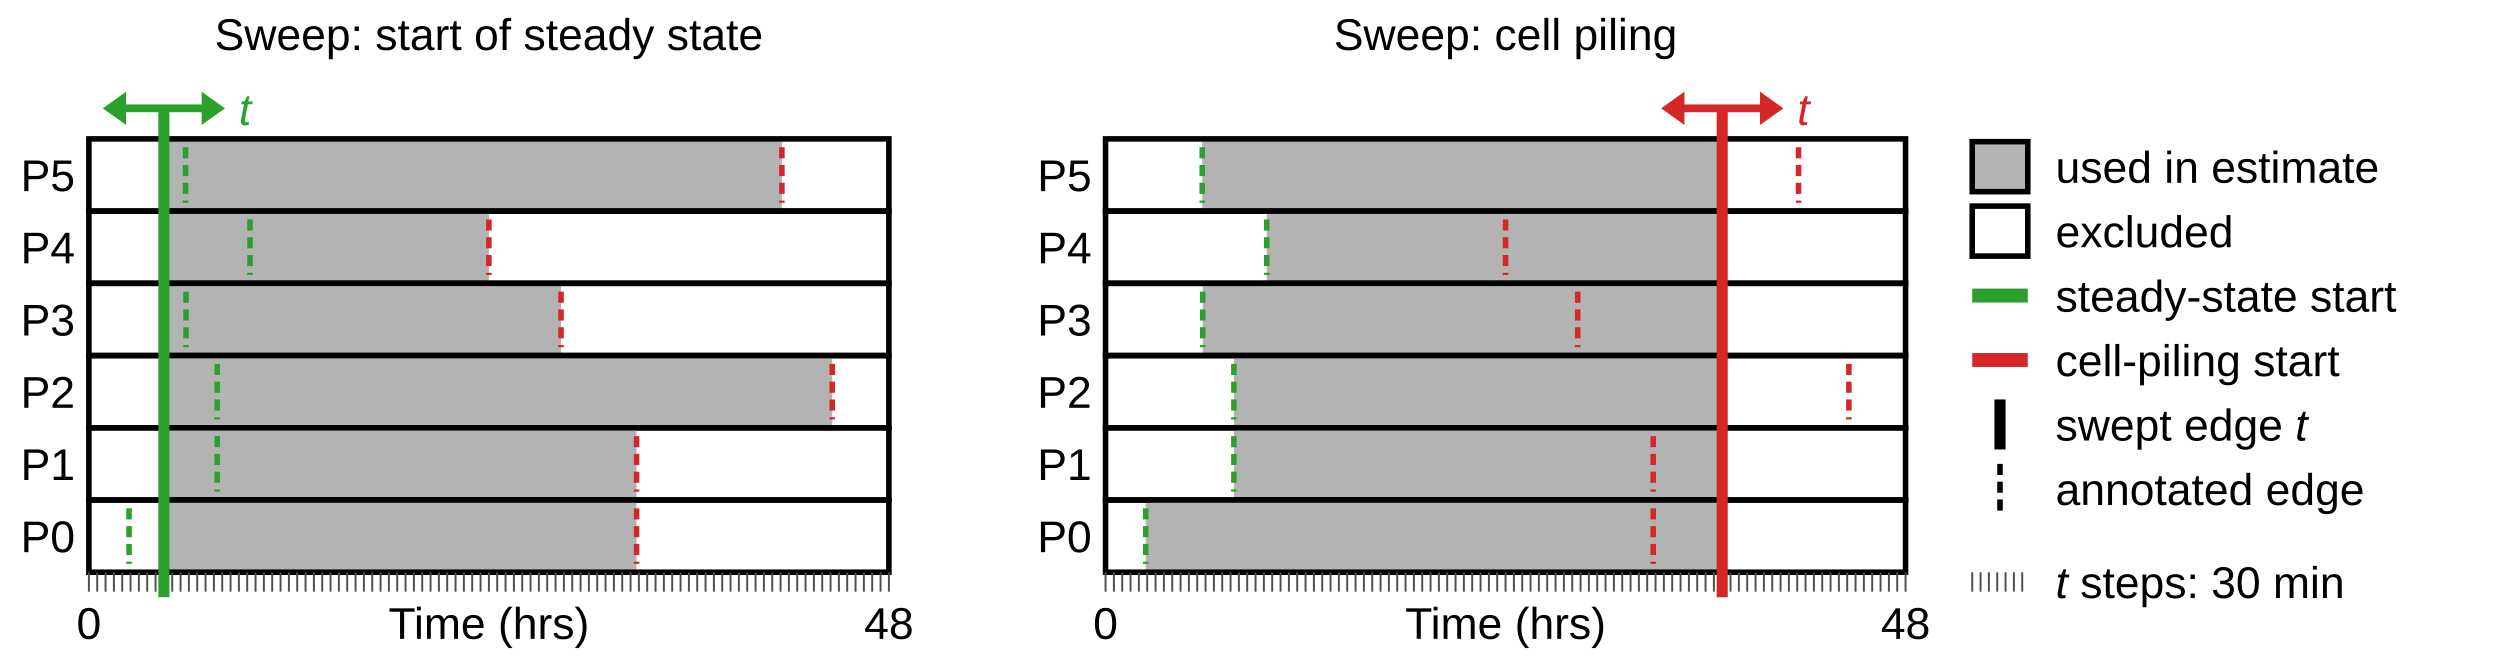
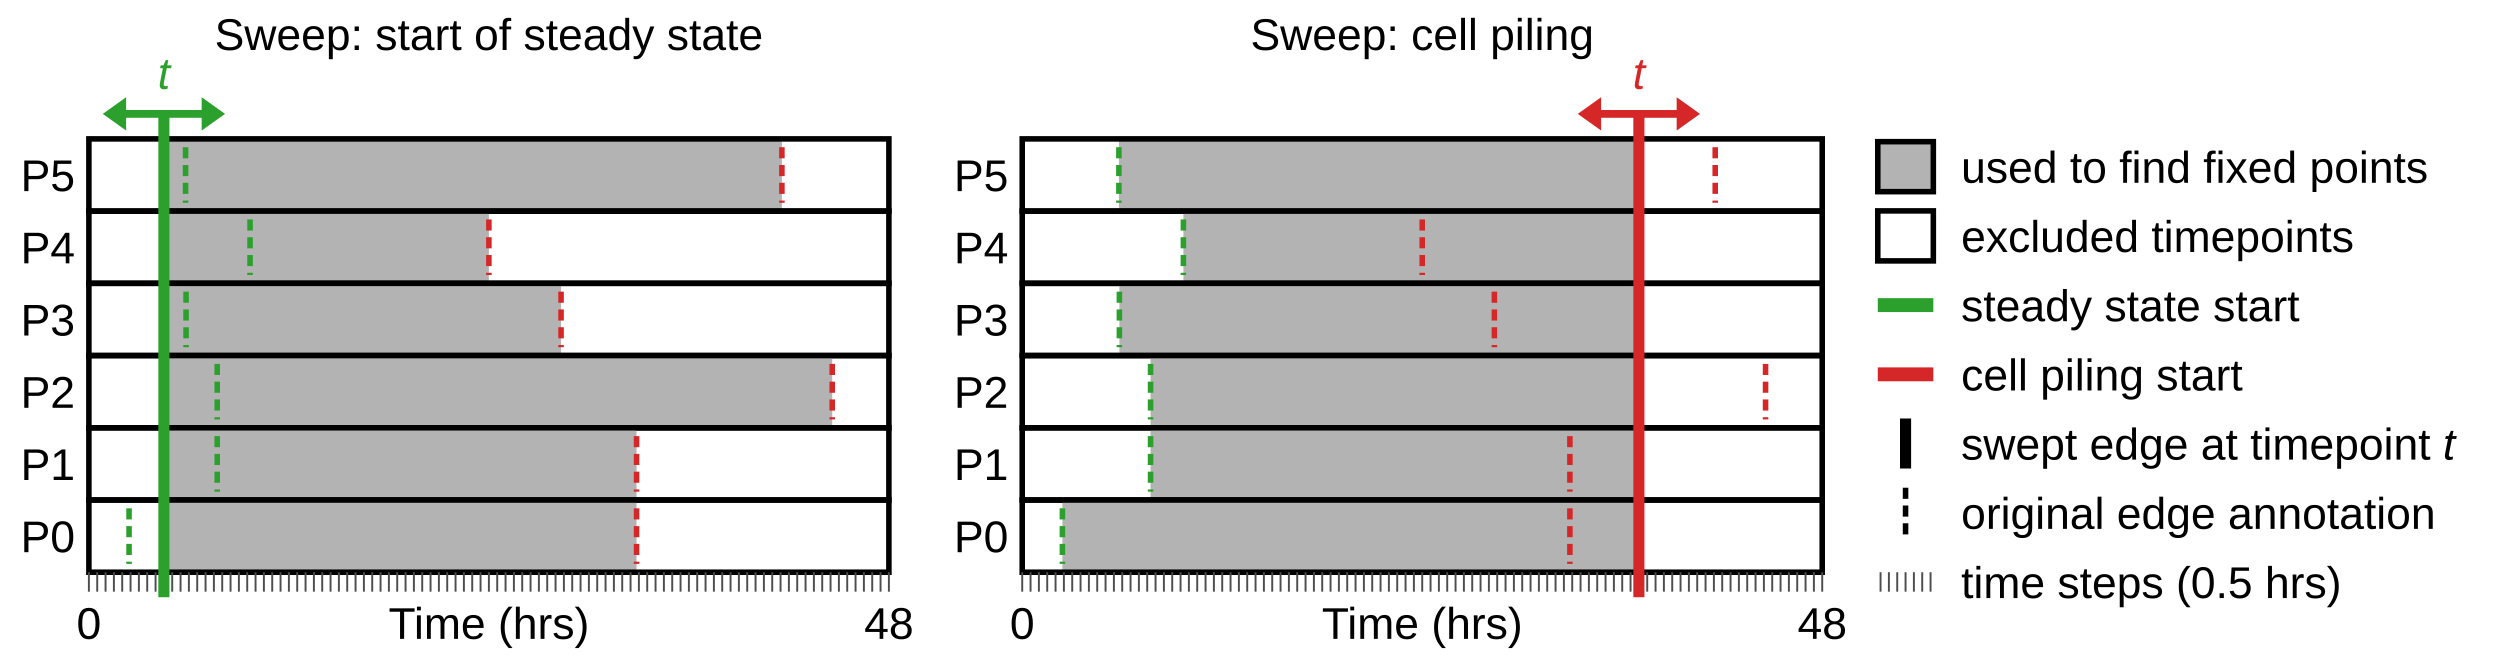
<svg xmlns="http://www.w3.org/2000/svg" version="1.1" width="450.0pt" height="118.0pt" viewBox="0 0 450.0 118.0">
  <g id="steady-state-sweep-schematic">
    <g id="panel-start">
      <text x="88.00" y="9.00" style="font-family:Arial;font-size:8px;fill:#000000;text-anchor:middle;">Sweep: start of steady state</text>
      <rect x="29.50" y="25.00" width="111.24" height="13.00" style="fill:#b3b3b3;stroke:none;stroke-width:0" />
      <line x1="33.40" y1="26.50" x2="33.40" y2="36.50" style="stroke:#2ca02c;stroke-width:1.0;stroke-dasharray:2,1.2;fill:none" />
      <line x1="140.74" y1="26.50" x2="140.74" y2="36.50" style="stroke:#d62728;stroke-width:1.0;stroke-dasharray:2,1.2;fill:none" />
      <rect x="16.00" y="25.00" width="144.00" height="13.00" style="fill:none;stroke:#000000;stroke-width:1.0" />
      <text x="13.50" y="34.40" style="font-family:Arial;font-size:8px;fill:#000000;text-anchor:end;">P5</text>
      <rect x="29.50" y="38.00" width="58.50" height="13.00" style="fill:#b3b3b3;stroke:none;stroke-width:0" />
      <line x1="45.01" y1="39.50" x2="45.01" y2="49.50" style="stroke:#2ca02c;stroke-width:1.0;stroke-dasharray:2,1.2;fill:none" />
      <line x1="88.00" y1="39.50" x2="88.00" y2="49.50" style="stroke:#d62728;stroke-width:1.0;stroke-dasharray:2,1.2;fill:none" />
      <rect x="16.00" y="38.00" width="144.00" height="13.00" style="fill:none;stroke:#000000;stroke-width:1.0" />
      <text x="13.50" y="47.40" style="font-family:Arial;font-size:8px;fill:#000000;text-anchor:end;">P4</text>
      <rect x="29.50" y="51.00" width="71.49" height="13.00" style="fill:#b3b3b3;stroke:none;stroke-width:0" />
      <line x1="33.49" y1="52.50" x2="33.49" y2="62.50" style="stroke:#2ca02c;stroke-width:1.0;stroke-dasharray:2,1.2;fill:none" />
      <line x1="100.99" y1="52.50" x2="100.99" y2="62.50" style="stroke:#d62728;stroke-width:1.0;stroke-dasharray:2,1.2;fill:none" />
      <rect x="16.00" y="51.00" width="144.00" height="13.00" style="fill:none;stroke:#000000;stroke-width:1.0" />
      <text x="13.50" y="60.40" style="font-family:Arial;font-size:8px;fill:#000000;text-anchor:end;">P3</text>
      <rect x="29.50" y="64.00" width="120.30" height="13.00" style="fill:#b3b3b3;stroke:none;stroke-width:0" />
      <line x1="39.10" y1="65.50" x2="39.10" y2="75.50" style="stroke:#2ca02c;stroke-width:1.0;stroke-dasharray:2,1.2;fill:none" />
      <line x1="149.80" y1="65.50" x2="149.80" y2="75.50" style="stroke:#d62728;stroke-width:1.0;stroke-dasharray:2,1.2;fill:none" />
      <rect x="16.00" y="64.00" width="144.00" height="13.00" style="fill:none;stroke:#000000;stroke-width:1.0" />
      <text x="13.50" y="73.40" style="font-family:Arial;font-size:8px;fill:#000000;text-anchor:end;">P2</text>
      <rect x="29.50" y="77.00" width="85.08" height="13.00" style="fill:#b3b3b3;stroke:none;stroke-width:0" />
      <line x1="39.10" y1="78.50" x2="39.10" y2="88.50" style="stroke:#2ca02c;stroke-width:1.0;stroke-dasharray:2,1.2;fill:none" />
      <line x1="114.58" y1="78.50" x2="114.58" y2="88.50" style="stroke:#d62728;stroke-width:1.0;stroke-dasharray:2,1.2;fill:none" />
      <rect x="16.00" y="77.00" width="144.00" height="13.00" style="fill:none;stroke:#000000;stroke-width:1.0" />
      <text x="13.50" y="86.40" style="font-family:Arial;font-size:8px;fill:#000000;text-anchor:end;">P1</text>
      <rect x="29.50" y="90.00" width="85.08" height="13.00" style="fill:#b3b3b3;stroke:none;stroke-width:0" />
      <line x1="23.23" y1="91.50" x2="23.23" y2="101.50" style="stroke:#2ca02c;stroke-width:1.0;stroke-dasharray:2,1.2;fill:none" />
      <line x1="114.58" y1="91.50" x2="114.58" y2="101.50" style="stroke:#d62728;stroke-width:1.0;stroke-dasharray:2,1.2;fill:none" />
      <rect x="16.00" y="90.00" width="144.00" height="13.00" style="fill:none;stroke:#000000;stroke-width:1.0" />
      <text x="13.50" y="99.40" style="font-family:Arial;font-size:8px;fill:#000000;text-anchor:end;">P0</text>
      <g id="edge-grid">
        <line x1="16.00" y1="103.00" x2="16.00" y2="106.50" style="stroke:#4d4d4d;stroke-width:0.35;fill:none" />
        <line x1="17.50" y1="103.00" x2="17.50" y2="106.50" style="stroke:#4d4d4d;stroke-width:0.35;fill:none" />
        <line x1="19.00" y1="103.00" x2="19.00" y2="106.50" style="stroke:#4d4d4d;stroke-width:0.35;fill:none" />
        <line x1="20.50" y1="103.00" x2="20.50" y2="106.50" style="stroke:#4d4d4d;stroke-width:0.35;fill:none" />
        <line x1="22.00" y1="103.00" x2="22.00" y2="106.50" style="stroke:#4d4d4d;stroke-width:0.35;fill:none" />
        <line x1="23.50" y1="103.00" x2="23.50" y2="106.50" style="stroke:#4d4d4d;stroke-width:0.35;fill:none" />
        <line x1="25.00" y1="103.00" x2="25.00" y2="106.50" style="stroke:#4d4d4d;stroke-width:0.35;fill:none" />
        <line x1="26.50" y1="103.00" x2="26.50" y2="106.50" style="stroke:#4d4d4d;stroke-width:0.35;fill:none" />
        <line x1="28.00" y1="103.00" x2="28.00" y2="106.50" style="stroke:#4d4d4d;stroke-width:0.35;fill:none" />
        <line x1="29.50" y1="103.00" x2="29.50" y2="106.50" style="stroke:#4d4d4d;stroke-width:0.35;fill:none" />
        <line x1="31.00" y1="103.00" x2="31.00" y2="106.50" style="stroke:#4d4d4d;stroke-width:0.35;fill:none" />
        <line x1="32.50" y1="103.00" x2="32.50" y2="106.50" style="stroke:#4d4d4d;stroke-width:0.35;fill:none" />
        <line x1="34.00" y1="103.00" x2="34.00" y2="106.50" style="stroke:#4d4d4d;stroke-width:0.35;fill:none" />
        <line x1="35.50" y1="103.00" x2="35.50" y2="106.50" style="stroke:#4d4d4d;stroke-width:0.35;fill:none" />
        <line x1="37.00" y1="103.00" x2="37.00" y2="106.50" style="stroke:#4d4d4d;stroke-width:0.35;fill:none" />
        <line x1="38.50" y1="103.00" x2="38.50" y2="106.50" style="stroke:#4d4d4d;stroke-width:0.35;fill:none" />
        <line x1="40.00" y1="103.00" x2="40.00" y2="106.50" style="stroke:#4d4d4d;stroke-width:0.35;fill:none" />
        <line x1="41.50" y1="103.00" x2="41.50" y2="106.50" style="stroke:#4d4d4d;stroke-width:0.35;fill:none" />
        <line x1="43.00" y1="103.00" x2="43.00" y2="106.50" style="stroke:#4d4d4d;stroke-width:0.35;fill:none" />
        <line x1="44.50" y1="103.00" x2="44.50" y2="106.50" style="stroke:#4d4d4d;stroke-width:0.35;fill:none" />
        <line x1="46.00" y1="103.00" x2="46.00" y2="106.50" style="stroke:#4d4d4d;stroke-width:0.35;fill:none" />
        <line x1="47.50" y1="103.00" x2="47.50" y2="106.50" style="stroke:#4d4d4d;stroke-width:0.35;fill:none" />
        <line x1="49.00" y1="103.00" x2="49.00" y2="106.50" style="stroke:#4d4d4d;stroke-width:0.35;fill:none" />
        <line x1="50.50" y1="103.00" x2="50.50" y2="106.50" style="stroke:#4d4d4d;stroke-width:0.35;fill:none" />
        <line x1="52.00" y1="103.00" x2="52.00" y2="106.50" style="stroke:#4d4d4d;stroke-width:0.35;fill:none" />
        <line x1="53.50" y1="103.00" x2="53.50" y2="106.50" style="stroke:#4d4d4d;stroke-width:0.35;fill:none" />
        <line x1="55.00" y1="103.00" x2="55.00" y2="106.50" style="stroke:#4d4d4d;stroke-width:0.35;fill:none" />
        <line x1="56.50" y1="103.00" x2="56.50" y2="106.50" style="stroke:#4d4d4d;stroke-width:0.35;fill:none" />
        <line x1="58.00" y1="103.00" x2="58.00" y2="106.50" style="stroke:#4d4d4d;stroke-width:0.35;fill:none" />
        <line x1="59.50" y1="103.00" x2="59.50" y2="106.50" style="stroke:#4d4d4d;stroke-width:0.35;fill:none" />
        <line x1="61.00" y1="103.00" x2="61.00" y2="106.50" style="stroke:#4d4d4d;stroke-width:0.35;fill:none" />
        <line x1="62.50" y1="103.00" x2="62.50" y2="106.50" style="stroke:#4d4d4d;stroke-width:0.35;fill:none" />
        <line x1="64.00" y1="103.00" x2="64.00" y2="106.50" style="stroke:#4d4d4d;stroke-width:0.35;fill:none" />
        <line x1="65.50" y1="103.00" x2="65.50" y2="106.50" style="stroke:#4d4d4d;stroke-width:0.35;fill:none" />
        <line x1="67.00" y1="103.00" x2="67.00" y2="106.50" style="stroke:#4d4d4d;stroke-width:0.35;fill:none" />
        <line x1="68.50" y1="103.00" x2="68.50" y2="106.50" style="stroke:#4d4d4d;stroke-width:0.35;fill:none" />
        <line x1="70.00" y1="103.00" x2="70.00" y2="106.50" style="stroke:#4d4d4d;stroke-width:0.35;fill:none" />
        <line x1="71.50" y1="103.00" x2="71.50" y2="106.50" style="stroke:#4d4d4d;stroke-width:0.35;fill:none" />
        <line x1="73.00" y1="103.00" x2="73.00" y2="106.50" style="stroke:#4d4d4d;stroke-width:0.35;fill:none" />
        <line x1="74.50" y1="103.00" x2="74.50" y2="106.50" style="stroke:#4d4d4d;stroke-width:0.35;fill:none" />
        <line x1="76.00" y1="103.00" x2="76.00" y2="106.50" style="stroke:#4d4d4d;stroke-width:0.35;fill:none" />
        <line x1="77.50" y1="103.00" x2="77.50" y2="106.50" style="stroke:#4d4d4d;stroke-width:0.35;fill:none" />
        <line x1="79.00" y1="103.00" x2="79.00" y2="106.50" style="stroke:#4d4d4d;stroke-width:0.35;fill:none" />
        <line x1="80.50" y1="103.00" x2="80.50" y2="106.50" style="stroke:#4d4d4d;stroke-width:0.35;fill:none" />
        <line x1="82.00" y1="103.00" x2="82.00" y2="106.50" style="stroke:#4d4d4d;stroke-width:0.35;fill:none" />
        <line x1="83.50" y1="103.00" x2="83.50" y2="106.50" style="stroke:#4d4d4d;stroke-width:0.35;fill:none" />
        <line x1="85.00" y1="103.00" x2="85.00" y2="106.50" style="stroke:#4d4d4d;stroke-width:0.35;fill:none" />
        <line x1="86.50" y1="103.00" x2="86.50" y2="106.50" style="stroke:#4d4d4d;stroke-width:0.35;fill:none" />
        <line x1="88.00" y1="103.00" x2="88.00" y2="106.50" style="stroke:#4d4d4d;stroke-width:0.35;fill:none" />
        <line x1="89.50" y1="103.00" x2="89.50" y2="106.50" style="stroke:#4d4d4d;stroke-width:0.35;fill:none" />
        <line x1="91.00" y1="103.00" x2="91.00" y2="106.50" style="stroke:#4d4d4d;stroke-width:0.35;fill:none" />
        <line x1="92.50" y1="103.00" x2="92.50" y2="106.50" style="stroke:#4d4d4d;stroke-width:0.35;fill:none" />
        <line x1="94.00" y1="103.00" x2="94.00" y2="106.50" style="stroke:#4d4d4d;stroke-width:0.35;fill:none" />
        <line x1="95.50" y1="103.00" x2="95.50" y2="106.50" style="stroke:#4d4d4d;stroke-width:0.35;fill:none" />
        <line x1="97.00" y1="103.00" x2="97.00" y2="106.50" style="stroke:#4d4d4d;stroke-width:0.35;fill:none" />
        <line x1="98.50" y1="103.00" x2="98.50" y2="106.50" style="stroke:#4d4d4d;stroke-width:0.35;fill:none" />
        <line x1="100.00" y1="103.00" x2="100.00" y2="106.50" style="stroke:#4d4d4d;stroke-width:0.35;fill:none" />
        <line x1="101.50" y1="103.00" x2="101.50" y2="106.50" style="stroke:#4d4d4d;stroke-width:0.35;fill:none" />
        <line x1="103.00" y1="103.00" x2="103.00" y2="106.50" style="stroke:#4d4d4d;stroke-width:0.35;fill:none" />
        <line x1="104.50" y1="103.00" x2="104.50" y2="106.50" style="stroke:#4d4d4d;stroke-width:0.35;fill:none" />
        <line x1="106.00" y1="103.00" x2="106.00" y2="106.50" style="stroke:#4d4d4d;stroke-width:0.35;fill:none" />
        <line x1="107.50" y1="103.00" x2="107.50" y2="106.50" style="stroke:#4d4d4d;stroke-width:0.35;fill:none" />
        <line x1="109.00" y1="103.00" x2="109.00" y2="106.50" style="stroke:#4d4d4d;stroke-width:0.35;fill:none" />
        <line x1="110.50" y1="103.00" x2="110.50" y2="106.50" style="stroke:#4d4d4d;stroke-width:0.35;fill:none" />
        <line x1="112.00" y1="103.00" x2="112.00" y2="106.50" style="stroke:#4d4d4d;stroke-width:0.35;fill:none" />
        <line x1="113.50" y1="103.00" x2="113.50" y2="106.50" style="stroke:#4d4d4d;stroke-width:0.35;fill:none" />
        <line x1="115.00" y1="103.00" x2="115.00" y2="106.50" style="stroke:#4d4d4d;stroke-width:0.35;fill:none" />
        <line x1="116.50" y1="103.00" x2="116.50" y2="106.50" style="stroke:#4d4d4d;stroke-width:0.35;fill:none" />
        <line x1="118.00" y1="103.00" x2="118.00" y2="106.50" style="stroke:#4d4d4d;stroke-width:0.35;fill:none" />
        <line x1="119.50" y1="103.00" x2="119.50" y2="106.50" style="stroke:#4d4d4d;stroke-width:0.35;fill:none" />
        <line x1="121.00" y1="103.00" x2="121.00" y2="106.50" style="stroke:#4d4d4d;stroke-width:0.35;fill:none" />
        <line x1="122.50" y1="103.00" x2="122.50" y2="106.50" style="stroke:#4d4d4d;stroke-width:0.35;fill:none" />
        <line x1="124.00" y1="103.00" x2="124.00" y2="106.50" style="stroke:#4d4d4d;stroke-width:0.35;fill:none" />
        <line x1="125.50" y1="103.00" x2="125.50" y2="106.50" style="stroke:#4d4d4d;stroke-width:0.35;fill:none" />
        <line x1="127.00" y1="103.00" x2="127.00" y2="106.50" style="stroke:#4d4d4d;stroke-width:0.35;fill:none" />
        <line x1="128.50" y1="103.00" x2="128.50" y2="106.50" style="stroke:#4d4d4d;stroke-width:0.35;fill:none" />
        <line x1="130.00" y1="103.00" x2="130.00" y2="106.50" style="stroke:#4d4d4d;stroke-width:0.35;fill:none" />
        <line x1="131.50" y1="103.00" x2="131.50" y2="106.50" style="stroke:#4d4d4d;stroke-width:0.35;fill:none" />
        <line x1="133.00" y1="103.00" x2="133.00" y2="106.50" style="stroke:#4d4d4d;stroke-width:0.35;fill:none" />
        <line x1="134.50" y1="103.00" x2="134.50" y2="106.50" style="stroke:#4d4d4d;stroke-width:0.35;fill:none" />
        <line x1="136.00" y1="103.00" x2="136.00" y2="106.50" style="stroke:#4d4d4d;stroke-width:0.35;fill:none" />
        <line x1="137.50" y1="103.00" x2="137.50" y2="106.50" style="stroke:#4d4d4d;stroke-width:0.35;fill:none" />
        <line x1="139.00" y1="103.00" x2="139.00" y2="106.50" style="stroke:#4d4d4d;stroke-width:0.35;fill:none" />
        <line x1="140.50" y1="103.00" x2="140.50" y2="106.50" style="stroke:#4d4d4d;stroke-width:0.35;fill:none" />
        <line x1="142.00" y1="103.00" x2="142.00" y2="106.50" style="stroke:#4d4d4d;stroke-width:0.35;fill:none" />
        <line x1="143.50" y1="103.00" x2="143.50" y2="106.50" style="stroke:#4d4d4d;stroke-width:0.35;fill:none" />
        <line x1="145.00" y1="103.00" x2="145.00" y2="106.50" style="stroke:#4d4d4d;stroke-width:0.35;fill:none" />
        <line x1="146.50" y1="103.00" x2="146.50" y2="106.50" style="stroke:#4d4d4d;stroke-width:0.35;fill:none" />
        <line x1="148.00" y1="103.00" x2="148.00" y2="106.50" style="stroke:#4d4d4d;stroke-width:0.35;fill:none" />
        <line x1="149.50" y1="103.00" x2="149.50" y2="106.50" style="stroke:#4d4d4d;stroke-width:0.35;fill:none" />
        <line x1="151.00" y1="103.00" x2="151.00" y2="106.50" style="stroke:#4d4d4d;stroke-width:0.35;fill:none" />
        <line x1="152.50" y1="103.00" x2="152.50" y2="106.50" style="stroke:#4d4d4d;stroke-width:0.35;fill:none" />
        <line x1="154.00" y1="103.00" x2="154.00" y2="106.50" style="stroke:#4d4d4d;stroke-width:0.35;fill:none" />
        <line x1="155.50" y1="103.00" x2="155.50" y2="106.50" style="stroke:#4d4d4d;stroke-width:0.35;fill:none" />
        <line x1="157.00" y1="103.00" x2="157.00" y2="106.50" style="stroke:#4d4d4d;stroke-width:0.35;fill:none" />
        <line x1="158.50" y1="103.00" x2="158.50" y2="106.50" style="stroke:#4d4d4d;stroke-width:0.35;fill:none" />
        <line x1="160.00" y1="103.00" x2="160.00" y2="106.50" style="stroke:#4d4d4d;stroke-width:0.35;fill:none" />
      </g>
-       <line x1="29.50" y1="19.50" x2="29.50" y2="107.50" style="stroke:#2ca02c;stroke-width:2.0;fill:none" />
-       <line x1="21.50" y1="19.50" x2="37.50" y2="19.50" style="stroke:#2ca02c;stroke-width:1.4;fill:none" />
-       <polygon points="18.50,19.50 22.70,16.50 22.70,22.50" style="fill:#2ca02c;stroke:none" />
-       <polygon points="40.50,19.50 36.30,16.50 36.30,22.50" style="fill:#2ca02c;stroke:none" />
-       <text x="43.00" y="22.50" style="font-family:Arial;font-size:8px;fill:#000000;text-anchor:start;font-style:italic;fill:#2ca02c">t</text>
+       <line x1="29.50" y1="20.50" x2="29.50" y2="107.50" style="stroke:#2ca02c;stroke-width:2.0;fill:none" />
+       <line x1="21.50" y1="20.50" x2="37.50" y2="20.50" style="stroke:#2ca02c;stroke-width:1.4;fill:none" />
+       <polygon points="18.50,20.50 22.70,17.50 22.70,23.50" style="fill:#2ca02c;stroke:none" />
+       <polygon points="40.50,20.50 36.30,17.50 36.30,23.50" style="fill:#2ca02c;stroke:none" />
+       <text x="29.50" y="16.00" style="font-family:Arial;font-size:8px;fill:#000000;text-anchor:middle;font-style:italic;fill:#2ca02c">t</text>
      <text x="16.00" y="115.00" style="font-family:Arial;font-size:8px;fill:#000000;text-anchor:middle;">0</text>
      <text x="160.00" y="115.00" style="font-family:Arial;font-size:8px;fill:#000000;text-anchor:middle;">48</text>
      <text x="88.00" y="115.00" style="font-family:Arial;font-size:8px;fill:#000000;text-anchor:middle;">Time (hrs)</text>
    </g>
    <g id="panel-piling">
-       <text x="271.00" y="9.00" style="font-family:Arial;font-size:8px;fill:#000000;text-anchor:middle;">Sweep: cell piling</text>
-       <rect x="216.40" y="25.00" width="93.60" height="13.00" style="fill:#b3b3b3;stroke:none;stroke-width:0" />
-       <line x1="216.40" y1="26.50" x2="216.40" y2="36.50" style="stroke:#2ca02c;stroke-width:1.0;stroke-dasharray:2,1.2;fill:none" />
-       <line x1="323.74" y1="26.50" x2="323.74" y2="36.50" style="stroke:#d62728;stroke-width:1.0;stroke-dasharray:2,1.2;fill:none" />
-       <rect x="199.00" y="25.00" width="144.00" height="13.00" style="fill:none;stroke:#000000;stroke-width:1.0" />
-       <text x="196.50" y="34.40" style="font-family:Arial;font-size:8px;fill:#000000;text-anchor:end;">P5</text>
-       <rect x="228.01" y="38.00" width="81.99" height="13.00" style="fill:#b3b3b3;stroke:none;stroke-width:0" />
-       <line x1="228.01" y1="39.50" x2="228.01" y2="49.50" style="stroke:#2ca02c;stroke-width:1.0;stroke-dasharray:2,1.2;fill:none" />
-       <line x1="271.00" y1="39.50" x2="271.00" y2="49.50" style="stroke:#d62728;stroke-width:1.0;stroke-dasharray:2,1.2;fill:none" />
-       <rect x="199.00" y="38.00" width="144.00" height="13.00" style="fill:none;stroke:#000000;stroke-width:1.0" />
-       <text x="196.50" y="47.40" style="font-family:Arial;font-size:8px;fill:#000000;text-anchor:end;">P4</text>
-       <rect x="216.49" y="51.00" width="93.51" height="13.00" style="fill:#b3b3b3;stroke:none;stroke-width:0" />
-       <line x1="216.49" y1="52.50" x2="216.49" y2="62.50" style="stroke:#2ca02c;stroke-width:1.0;stroke-dasharray:2,1.2;fill:none" />
-       <line x1="283.99" y1="52.50" x2="283.99" y2="62.50" style="stroke:#d62728;stroke-width:1.0;stroke-dasharray:2,1.2;fill:none" />
-       <rect x="199.00" y="51.00" width="144.00" height="13.00" style="fill:none;stroke:#000000;stroke-width:1.0" />
-       <text x="196.50" y="60.40" style="font-family:Arial;font-size:8px;fill:#000000;text-anchor:end;">P3</text>
-       <rect x="222.10" y="64.00" width="87.90" height="13.00" style="fill:#b3b3b3;stroke:none;stroke-width:0" />
-       <line x1="222.10" y1="65.50" x2="222.10" y2="75.50" style="stroke:#2ca02c;stroke-width:1.0;stroke-dasharray:2,1.2;fill:none" />
-       <line x1="332.80" y1="65.50" x2="332.80" y2="75.50" style="stroke:#d62728;stroke-width:1.0;stroke-dasharray:2,1.2;fill:none" />
-       <rect x="199.00" y="64.00" width="144.00" height="13.00" style="fill:none;stroke:#000000;stroke-width:1.0" />
-       <text x="196.50" y="73.40" style="font-family:Arial;font-size:8px;fill:#000000;text-anchor:end;">P2</text>
-       <rect x="222.10" y="77.00" width="87.90" height="13.00" style="fill:#b3b3b3;stroke:none;stroke-width:0" />
-       <line x1="222.10" y1="78.50" x2="222.10" y2="88.50" style="stroke:#2ca02c;stroke-width:1.0;stroke-dasharray:2,1.2;fill:none" />
-       <line x1="297.58" y1="78.50" x2="297.58" y2="88.50" style="stroke:#d62728;stroke-width:1.0;stroke-dasharray:2,1.2;fill:none" />
-       <rect x="199.00" y="77.00" width="144.00" height="13.00" style="fill:none;stroke:#000000;stroke-width:1.0" />
-       <text x="196.50" y="86.40" style="font-family:Arial;font-size:8px;fill:#000000;text-anchor:end;">P1</text>
-       <rect x="206.23" y="90.00" width="103.77" height="13.00" style="fill:#b3b3b3;stroke:none;stroke-width:0" />
-       <line x1="206.23" y1="91.50" x2="206.23" y2="101.50" style="stroke:#2ca02c;stroke-width:1.0;stroke-dasharray:2,1.2;fill:none" />
-       <line x1="297.58" y1="91.50" x2="297.58" y2="101.50" style="stroke:#d62728;stroke-width:1.0;stroke-dasharray:2,1.2;fill:none" />
-       <rect x="199.00" y="90.00" width="144.00" height="13.00" style="fill:none;stroke:#000000;stroke-width:1.0" />
-       <text x="196.50" y="99.40" style="font-family:Arial;font-size:8px;fill:#000000;text-anchor:end;">P0</text>
+       <text x="256.00" y="9.00" style="font-family:Arial;font-size:8px;fill:#000000;text-anchor:middle;">Sweep: cell piling</text>
+       <rect x="201.40" y="25.00" width="93.60" height="13.00" style="fill:#b3b3b3;stroke:none;stroke-width:0" />
+       <line x1="201.40" y1="26.50" x2="201.40" y2="36.50" style="stroke:#2ca02c;stroke-width:1.0;stroke-dasharray:2,1.2;fill:none" />
+       <line x1="308.74" y1="26.50" x2="308.74" y2="36.50" style="stroke:#d62728;stroke-width:1.0;stroke-dasharray:2,1.2;fill:none" />
+       <rect x="184.00" y="25.00" width="144.00" height="13.00" style="fill:none;stroke:#000000;stroke-width:1.0" />
+       <text x="181.50" y="34.40" style="font-family:Arial;font-size:8px;fill:#000000;text-anchor:end;">P5</text>
+       <rect x="213.01" y="38.00" width="81.99" height="13.00" style="fill:#b3b3b3;stroke:none;stroke-width:0" />
+       <line x1="213.01" y1="39.50" x2="213.01" y2="49.50" style="stroke:#2ca02c;stroke-width:1.0;stroke-dasharray:2,1.2;fill:none" />
+       <line x1="256.00" y1="39.50" x2="256.00" y2="49.50" style="stroke:#d62728;stroke-width:1.0;stroke-dasharray:2,1.2;fill:none" />
+       <rect x="184.00" y="38.00" width="144.00" height="13.00" style="fill:none;stroke:#000000;stroke-width:1.0" />
+       <text x="181.50" y="47.40" style="font-family:Arial;font-size:8px;fill:#000000;text-anchor:end;">P4</text>
+       <rect x="201.49" y="51.00" width="93.51" height="13.00" style="fill:#b3b3b3;stroke:none;stroke-width:0" />
+       <line x1="201.49" y1="52.50" x2="201.49" y2="62.50" style="stroke:#2ca02c;stroke-width:1.0;stroke-dasharray:2,1.2;fill:none" />
+       <line x1="268.99" y1="52.50" x2="268.99" y2="62.50" style="stroke:#d62728;stroke-width:1.0;stroke-dasharray:2,1.2;fill:none" />
+       <rect x="184.00" y="51.00" width="144.00" height="13.00" style="fill:none;stroke:#000000;stroke-width:1.0" />
+       <text x="181.50" y="60.40" style="font-family:Arial;font-size:8px;fill:#000000;text-anchor:end;">P3</text>
+       <rect x="207.10" y="64.00" width="87.90" height="13.00" style="fill:#b3b3b3;stroke:none;stroke-width:0" />
+       <line x1="207.10" y1="65.50" x2="207.10" y2="75.50" style="stroke:#2ca02c;stroke-width:1.0;stroke-dasharray:2,1.2;fill:none" />
+       <line x1="317.80" y1="65.50" x2="317.80" y2="75.50" style="stroke:#d62728;stroke-width:1.0;stroke-dasharray:2,1.2;fill:none" />
+       <rect x="184.00" y="64.00" width="144.00" height="13.00" style="fill:none;stroke:#000000;stroke-width:1.0" />
+       <text x="181.50" y="73.40" style="font-family:Arial;font-size:8px;fill:#000000;text-anchor:end;">P2</text>
+       <rect x="207.10" y="77.00" width="87.90" height="13.00" style="fill:#b3b3b3;stroke:none;stroke-width:0" />
+       <line x1="207.10" y1="78.50" x2="207.10" y2="88.50" style="stroke:#2ca02c;stroke-width:1.0;stroke-dasharray:2,1.2;fill:none" />
+       <line x1="282.58" y1="78.50" x2="282.58" y2="88.50" style="stroke:#d62728;stroke-width:1.0;stroke-dasharray:2,1.2;fill:none" />
+       <rect x="184.00" y="77.00" width="144.00" height="13.00" style="fill:none;stroke:#000000;stroke-width:1.0" />
+       <text x="181.50" y="86.40" style="font-family:Arial;font-size:8px;fill:#000000;text-anchor:end;">P1</text>
+       <rect x="191.23" y="90.00" width="103.77" height="13.00" style="fill:#b3b3b3;stroke:none;stroke-width:0" />
+       <line x1="191.23" y1="91.50" x2="191.23" y2="101.50" style="stroke:#2ca02c;stroke-width:1.0;stroke-dasharray:2,1.2;fill:none" />
+       <line x1="282.58" y1="91.50" x2="282.58" y2="101.50" style="stroke:#d62728;stroke-width:1.0;stroke-dasharray:2,1.2;fill:none" />
+       <rect x="184.00" y="90.00" width="144.00" height="13.00" style="fill:none;stroke:#000000;stroke-width:1.0" />
+       <text x="181.50" y="99.40" style="font-family:Arial;font-size:8px;fill:#000000;text-anchor:end;">P0</text>
      <g id="edge-grid">
+         <line x1="184.00" y1="103.00" x2="184.00" y2="106.50" style="stroke:#4d4d4d;stroke-width:0.35;fill:none" />
+         <line x1="185.50" y1="103.00" x2="185.50" y2="106.50" style="stroke:#4d4d4d;stroke-width:0.35;fill:none" />
+         <line x1="187.00" y1="103.00" x2="187.00" y2="106.50" style="stroke:#4d4d4d;stroke-width:0.35;fill:none" />
+         <line x1="188.50" y1="103.00" x2="188.50" y2="106.50" style="stroke:#4d4d4d;stroke-width:0.35;fill:none" />
+         <line x1="190.00" y1="103.00" x2="190.00" y2="106.50" style="stroke:#4d4d4d;stroke-width:0.35;fill:none" />
+         <line x1="191.50" y1="103.00" x2="191.50" y2="106.50" style="stroke:#4d4d4d;stroke-width:0.35;fill:none" />
+         <line x1="193.00" y1="103.00" x2="193.00" y2="106.50" style="stroke:#4d4d4d;stroke-width:0.35;fill:none" />
+         <line x1="194.50" y1="103.00" x2="194.50" y2="106.50" style="stroke:#4d4d4d;stroke-width:0.35;fill:none" />
+         <line x1="196.00" y1="103.00" x2="196.00" y2="106.50" style="stroke:#4d4d4d;stroke-width:0.35;fill:none" />
+         <line x1="197.50" y1="103.00" x2="197.50" y2="106.50" style="stroke:#4d4d4d;stroke-width:0.35;fill:none" />
        <line x1="199.00" y1="103.00" x2="199.00" y2="106.50" style="stroke:#4d4d4d;stroke-width:0.35;fill:none" />
        <line x1="200.50" y1="103.00" x2="200.50" y2="106.50" style="stroke:#4d4d4d;stroke-width:0.35;fill:none" />
        <line x1="202.00" y1="103.00" x2="202.00" y2="106.50" style="stroke:#4d4d4d;stroke-width:0.35;fill:none" />
        <line x1="203.50" y1="103.00" x2="203.50" y2="106.50" style="stroke:#4d4d4d;stroke-width:0.35;fill:none" />
        <line x1="205.00" y1="103.00" x2="205.00" y2="106.50" style="stroke:#4d4d4d;stroke-width:0.35;fill:none" />
        <line x1="206.50" y1="103.00" x2="206.50" y2="106.50" style="stroke:#4d4d4d;stroke-width:0.35;fill:none" />
        <line x1="208.00" y1="103.00" x2="208.00" y2="106.50" style="stroke:#4d4d4d;stroke-width:0.35;fill:none" />
        <line x1="209.50" y1="103.00" x2="209.50" y2="106.50" style="stroke:#4d4d4d;stroke-width:0.35;fill:none" />
        <line x1="211.00" y1="103.00" x2="211.00" y2="106.50" style="stroke:#4d4d4d;stroke-width:0.35;fill:none" />
        <line x1="212.50" y1="103.00" x2="212.50" y2="106.50" style="stroke:#4d4d4d;stroke-width:0.35;fill:none" />
        <line x1="214.00" y1="103.00" x2="214.00" y2="106.50" style="stroke:#4d4d4d;stroke-width:0.35;fill:none" />
        <line x1="215.50" y1="103.00" x2="215.50" y2="106.50" style="stroke:#4d4d4d;stroke-width:0.35;fill:none" />
        <line x1="217.00" y1="103.00" x2="217.00" y2="106.50" style="stroke:#4d4d4d;stroke-width:0.35;fill:none" />
        <line x1="218.50" y1="103.00" x2="218.50" y2="106.50" style="stroke:#4d4d4d;stroke-width:0.35;fill:none" />
        <line x1="220.00" y1="103.00" x2="220.00" y2="106.50" style="stroke:#4d4d4d;stroke-width:0.35;fill:none" />
        <line x1="221.50" y1="103.00" x2="221.50" y2="106.50" style="stroke:#4d4d4d;stroke-width:0.35;fill:none" />
        <line x1="223.00" y1="103.00" x2="223.00" y2="106.50" style="stroke:#4d4d4d;stroke-width:0.35;fill:none" />
        <line x1="224.50" y1="103.00" x2="224.50" y2="106.50" style="stroke:#4d4d4d;stroke-width:0.35;fill:none" />
        <line x1="226.00" y1="103.00" x2="226.00" y2="106.50" style="stroke:#4d4d4d;stroke-width:0.35;fill:none" />
        <line x1="227.50" y1="103.00" x2="227.50" y2="106.50" style="stroke:#4d4d4d;stroke-width:0.35;fill:none" />
        <line x1="229.00" y1="103.00" x2="229.00" y2="106.50" style="stroke:#4d4d4d;stroke-width:0.35;fill:none" />
        <line x1="230.50" y1="103.00" x2="230.50" y2="106.50" style="stroke:#4d4d4d;stroke-width:0.35;fill:none" />
        <line x1="232.00" y1="103.00" x2="232.00" y2="106.50" style="stroke:#4d4d4d;stroke-width:0.35;fill:none" />
        <line x1="233.50" y1="103.00" x2="233.50" y2="106.50" style="stroke:#4d4d4d;stroke-width:0.35;fill:none" />
        <line x1="235.00" y1="103.00" x2="235.00" y2="106.50" style="stroke:#4d4d4d;stroke-width:0.35;fill:none" />
        <line x1="236.50" y1="103.00" x2="236.50" y2="106.50" style="stroke:#4d4d4d;stroke-width:0.35;fill:none" />
        <line x1="238.00" y1="103.00" x2="238.00" y2="106.50" style="stroke:#4d4d4d;stroke-width:0.35;fill:none" />
        <line x1="239.50" y1="103.00" x2="239.50" y2="106.50" style="stroke:#4d4d4d;stroke-width:0.35;fill:none" />
        <line x1="241.00" y1="103.00" x2="241.00" y2="106.50" style="stroke:#4d4d4d;stroke-width:0.35;fill:none" />
        <line x1="242.50" y1="103.00" x2="242.50" y2="106.50" style="stroke:#4d4d4d;stroke-width:0.35;fill:none" />
        <line x1="244.00" y1="103.00" x2="244.00" y2="106.50" style="stroke:#4d4d4d;stroke-width:0.35;fill:none" />
        <line x1="245.50" y1="103.00" x2="245.50" y2="106.50" style="stroke:#4d4d4d;stroke-width:0.35;fill:none" />
        <line x1="247.00" y1="103.00" x2="247.00" y2="106.50" style="stroke:#4d4d4d;stroke-width:0.35;fill:none" />
        <line x1="248.50" y1="103.00" x2="248.50" y2="106.50" style="stroke:#4d4d4d;stroke-width:0.35;fill:none" />
        <line x1="250.00" y1="103.00" x2="250.00" y2="106.50" style="stroke:#4d4d4d;stroke-width:0.35;fill:none" />
        <line x1="251.50" y1="103.00" x2="251.50" y2="106.50" style="stroke:#4d4d4d;stroke-width:0.35;fill:none" />
        <line x1="253.00" y1="103.00" x2="253.00" y2="106.50" style="stroke:#4d4d4d;stroke-width:0.35;fill:none" />
        <line x1="254.50" y1="103.00" x2="254.50" y2="106.50" style="stroke:#4d4d4d;stroke-width:0.35;fill:none" />
        <line x1="256.00" y1="103.00" x2="256.00" y2="106.50" style="stroke:#4d4d4d;stroke-width:0.35;fill:none" />
        <line x1="257.50" y1="103.00" x2="257.50" y2="106.50" style="stroke:#4d4d4d;stroke-width:0.35;fill:none" />
        <line x1="259.00" y1="103.00" x2="259.00" y2="106.50" style="stroke:#4d4d4d;stroke-width:0.35;fill:none" />
        <line x1="260.50" y1="103.00" x2="260.50" y2="106.50" style="stroke:#4d4d4d;stroke-width:0.35;fill:none" />
        <line x1="262.00" y1="103.00" x2="262.00" y2="106.50" style="stroke:#4d4d4d;stroke-width:0.35;fill:none" />
        <line x1="263.50" y1="103.00" x2="263.50" y2="106.50" style="stroke:#4d4d4d;stroke-width:0.35;fill:none" />
        <line x1="265.00" y1="103.00" x2="265.00" y2="106.50" style="stroke:#4d4d4d;stroke-width:0.35;fill:none" />
        <line x1="266.50" y1="103.00" x2="266.50" y2="106.50" style="stroke:#4d4d4d;stroke-width:0.35;fill:none" />
        <line x1="268.00" y1="103.00" x2="268.00" y2="106.50" style="stroke:#4d4d4d;stroke-width:0.35;fill:none" />
        <line x1="269.50" y1="103.00" x2="269.50" y2="106.50" style="stroke:#4d4d4d;stroke-width:0.35;fill:none" />
        <line x1="271.00" y1="103.00" x2="271.00" y2="106.50" style="stroke:#4d4d4d;stroke-width:0.35;fill:none" />
        <line x1="272.50" y1="103.00" x2="272.50" y2="106.50" style="stroke:#4d4d4d;stroke-width:0.35;fill:none" />
        <line x1="274.00" y1="103.00" x2="274.00" y2="106.50" style="stroke:#4d4d4d;stroke-width:0.35;fill:none" />
        <line x1="275.50" y1="103.00" x2="275.50" y2="106.50" style="stroke:#4d4d4d;stroke-width:0.35;fill:none" />
        <line x1="277.00" y1="103.00" x2="277.00" y2="106.50" style="stroke:#4d4d4d;stroke-width:0.35;fill:none" />
        <line x1="278.50" y1="103.00" x2="278.50" y2="106.50" style="stroke:#4d4d4d;stroke-width:0.35;fill:none" />
        <line x1="280.00" y1="103.00" x2="280.00" y2="106.50" style="stroke:#4d4d4d;stroke-width:0.35;fill:none" />
        <line x1="281.50" y1="103.00" x2="281.50" y2="106.50" style="stroke:#4d4d4d;stroke-width:0.35;fill:none" />
        <line x1="283.00" y1="103.00" x2="283.00" y2="106.50" style="stroke:#4d4d4d;stroke-width:0.35;fill:none" />
        <line x1="284.50" y1="103.00" x2="284.50" y2="106.50" style="stroke:#4d4d4d;stroke-width:0.35;fill:none" />
        <line x1="286.00" y1="103.00" x2="286.00" y2="106.50" style="stroke:#4d4d4d;stroke-width:0.35;fill:none" />
        <line x1="287.50" y1="103.00" x2="287.50" y2="106.50" style="stroke:#4d4d4d;stroke-width:0.35;fill:none" />
        <line x1="289.00" y1="103.00" x2="289.00" y2="106.50" style="stroke:#4d4d4d;stroke-width:0.35;fill:none" />
        <line x1="290.50" y1="103.00" x2="290.50" y2="106.50" style="stroke:#4d4d4d;stroke-width:0.35;fill:none" />
        <line x1="292.00" y1="103.00" x2="292.00" y2="106.50" style="stroke:#4d4d4d;stroke-width:0.35;fill:none" />
        <line x1="293.50" y1="103.00" x2="293.50" y2="106.50" style="stroke:#4d4d4d;stroke-width:0.35;fill:none" />
        <line x1="295.00" y1="103.00" x2="295.00" y2="106.50" style="stroke:#4d4d4d;stroke-width:0.35;fill:none" />
        <line x1="296.50" y1="103.00" x2="296.50" y2="106.50" style="stroke:#4d4d4d;stroke-width:0.35;fill:none" />
        <line x1="298.00" y1="103.00" x2="298.00" y2="106.50" style="stroke:#4d4d4d;stroke-width:0.35;fill:none" />
        <line x1="299.50" y1="103.00" x2="299.50" y2="106.50" style="stroke:#4d4d4d;stroke-width:0.35;fill:none" />
        <line x1="301.00" y1="103.00" x2="301.00" y2="106.50" style="stroke:#4d4d4d;stroke-width:0.35;fill:none" />
        <line x1="302.50" y1="103.00" x2="302.50" y2="106.50" style="stroke:#4d4d4d;stroke-width:0.35;fill:none" />
        <line x1="304.00" y1="103.00" x2="304.00" y2="106.50" style="stroke:#4d4d4d;stroke-width:0.35;fill:none" />
        <line x1="305.50" y1="103.00" x2="305.50" y2="106.50" style="stroke:#4d4d4d;stroke-width:0.35;fill:none" />
        <line x1="307.00" y1="103.00" x2="307.00" y2="106.50" style="stroke:#4d4d4d;stroke-width:0.35;fill:none" />
        <line x1="308.50" y1="103.00" x2="308.50" y2="106.50" style="stroke:#4d4d4d;stroke-width:0.35;fill:none" />
        <line x1="310.00" y1="103.00" x2="310.00" y2="106.50" style="stroke:#4d4d4d;stroke-width:0.35;fill:none" />
        <line x1="311.50" y1="103.00" x2="311.50" y2="106.50" style="stroke:#4d4d4d;stroke-width:0.35;fill:none" />
        <line x1="313.00" y1="103.00" x2="313.00" y2="106.50" style="stroke:#4d4d4d;stroke-width:0.35;fill:none" />
        <line x1="314.50" y1="103.00" x2="314.50" y2="106.50" style="stroke:#4d4d4d;stroke-width:0.35;fill:none" />
        <line x1="316.00" y1="103.00" x2="316.00" y2="106.50" style="stroke:#4d4d4d;stroke-width:0.35;fill:none" />
        <line x1="317.50" y1="103.00" x2="317.50" y2="106.50" style="stroke:#4d4d4d;stroke-width:0.35;fill:none" />
        <line x1="319.00" y1="103.00" x2="319.00" y2="106.50" style="stroke:#4d4d4d;stroke-width:0.35;fill:none" />
        <line x1="320.50" y1="103.00" x2="320.50" y2="106.50" style="stroke:#4d4d4d;stroke-width:0.35;fill:none" />
        <line x1="322.00" y1="103.00" x2="322.00" y2="106.50" style="stroke:#4d4d4d;stroke-width:0.35;fill:none" />
        <line x1="323.50" y1="103.00" x2="323.50" y2="106.50" style="stroke:#4d4d4d;stroke-width:0.35;fill:none" />
        <line x1="325.00" y1="103.00" x2="325.00" y2="106.50" style="stroke:#4d4d4d;stroke-width:0.35;fill:none" />
        <line x1="326.50" y1="103.00" x2="326.50" y2="106.50" style="stroke:#4d4d4d;stroke-width:0.35;fill:none" />
        <line x1="328.00" y1="103.00" x2="328.00" y2="106.50" style="stroke:#4d4d4d;stroke-width:0.35;fill:none" />
-         <line x1="329.50" y1="103.00" x2="329.50" y2="106.50" style="stroke:#4d4d4d;stroke-width:0.35;fill:none" />
-         <line x1="331.00" y1="103.00" x2="331.00" y2="106.50" style="stroke:#4d4d4d;stroke-width:0.35;fill:none" />
-         <line x1="332.50" y1="103.00" x2="332.50" y2="106.50" style="stroke:#4d4d4d;stroke-width:0.35;fill:none" />
-         <line x1="334.00" y1="103.00" x2="334.00" y2="106.50" style="stroke:#4d4d4d;stroke-width:0.35;fill:none" />
-         <line x1="335.50" y1="103.00" x2="335.50" y2="106.50" style="stroke:#4d4d4d;stroke-width:0.35;fill:none" />
-         <line x1="337.00" y1="103.00" x2="337.00" y2="106.50" style="stroke:#4d4d4d;stroke-width:0.35;fill:none" />
-         <line x1="338.50" y1="103.00" x2="338.50" y2="106.50" style="stroke:#4d4d4d;stroke-width:0.35;fill:none" />
-         <line x1="340.00" y1="103.00" x2="340.00" y2="106.50" style="stroke:#4d4d4d;stroke-width:0.35;fill:none" />
-         <line x1="341.50" y1="103.00" x2="341.50" y2="106.50" style="stroke:#4d4d4d;stroke-width:0.35;fill:none" />
-         <line x1="343.00" y1="103.00" x2="343.00" y2="106.50" style="stroke:#4d4d4d;stroke-width:0.35;fill:none" />
      </g>
-       <line x1="310.00" y1="19.50" x2="310.00" y2="107.50" style="stroke:#d62728;stroke-width:2.0;fill:none" />
-       <line x1="302.00" y1="19.50" x2="318.00" y2="19.50" style="stroke:#d62728;stroke-width:1.4;fill:none" />
-       <polygon points="299.00,19.50 303.20,16.50 303.20,22.50" style="fill:#d62728;stroke:none" />
-       <polygon points="321.00,19.50 316.80,16.50 316.80,22.50" style="fill:#d62728;stroke:none" />
-       <text x="323.50" y="22.50" style="font-family:Arial;font-size:8px;fill:#000000;text-anchor:start;font-style:italic;fill:#d62728">t</text>
-       <text x="199.00" y="115.00" style="font-family:Arial;font-size:8px;fill:#000000;text-anchor:middle;">0</text>
-       <text x="343.00" y="115.00" style="font-family:Arial;font-size:8px;fill:#000000;text-anchor:middle;">48</text>
-       <text x="271.00" y="115.00" style="font-family:Arial;font-size:8px;fill:#000000;text-anchor:middle;">Time (hrs)</text>
+       <line x1="295.00" y1="20.50" x2="295.00" y2="107.50" style="stroke:#d62728;stroke-width:2.0;fill:none" />
+       <line x1="287.00" y1="20.50" x2="303.00" y2="20.50" style="stroke:#d62728;stroke-width:1.4;fill:none" />
+       <polygon points="284.00,20.50 288.20,17.50 288.20,23.50" style="fill:#d62728;stroke:none" />
+       <polygon points="306.00,20.50 301.80,17.50 301.80,23.50" style="fill:#d62728;stroke:none" />
+       <text x="295.00" y="16.00" style="font-family:Arial;font-size:8px;fill:#000000;text-anchor:middle;font-style:italic;fill:#d62728">t</text>
+       <text x="184.00" y="115.00" style="font-family:Arial;font-size:8px;fill:#000000;text-anchor:middle;">0</text>
+       <text x="328.00" y="115.00" style="font-family:Arial;font-size:8px;fill:#000000;text-anchor:middle;">48</text>
+       <text x="256.00" y="115.00" style="font-family:Arial;font-size:8px;fill:#000000;text-anchor:middle;">Time (hrs)</text>
    </g>
    <g id="legend">
-       <rect x="355.00" y="25.50" width="10.00" height="9.00" style="fill:#b3b3b3;stroke:#000000;stroke-width:1.0" />
-       <text x="370.00" y="32.90" style="font-family:Arial;font-size:8px;fill:#000000;text-anchor:start;">used in estimate</text>
-       <rect x="355.00" y="37.10" width="10.00" height="9.00" style="fill:none;stroke:#000000;stroke-width:1.0" />
-       <text x="370.00" y="44.50" style="font-family:Arial;font-size:8px;fill:#000000;text-anchor:start;">excluded</text>
-       <line x1="355.00" y1="53.20" x2="365.00" y2="53.20" style="stroke:#2ca02c;stroke-width:2.5;fill:none" />
-       <text x="370.00" y="56.10" style="font-family:Arial;font-size:8px;fill:#000000;text-anchor:start;">steady-state start</text>
-       <line x1="355.00" y1="64.80" x2="365.00" y2="64.80" style="stroke:#d62728;stroke-width:2.5;fill:none" />
-       <text x="370.00" y="67.70" style="font-family:Arial;font-size:8px;fill:#000000;text-anchor:start;">cell-piling start</text>
-       <line x1="360.00" y1="71.90" x2="360.00" y2="80.90" style="stroke:#000000;stroke-width:2.0;fill:none" />
-       <text x="370.00" y="79.30" style="font-family:Arial;font-size:8px;fill:#000000;text-anchor:start;">swept edge <tspan style="font-style:italic">t</tspan>
+       <rect x="338.00" y="25.50" width="10.00" height="9.00" style="fill:#b3b3b3;stroke:#000000;stroke-width:1.0" />
+       <text x="353.00" y="32.90" style="font-family:Arial;font-size:8px;fill:#000000;text-anchor:start;">used to find fixed points</text>
+       <rect x="338.00" y="37.96" width="10.00" height="9.00" style="fill:none;stroke:#000000;stroke-width:1.0" />
+       <text x="353.00" y="45.36" style="font-family:Arial;font-size:8px;fill:#000000;text-anchor:start;">excluded timepoints</text>
+       <line x1="338.00" y1="54.92" x2="348.00" y2="54.92" style="stroke:#2ca02c;stroke-width:2.5;fill:none" />
+       <text x="353.00" y="57.82" style="font-family:Arial;font-size:8px;fill:#000000;text-anchor:start;">steady state start</text>
+       <line x1="338.00" y1="67.38" x2="348.00" y2="67.38" style="stroke:#d62728;stroke-width:2.5;fill:none" />
+       <text x="353.00" y="70.28" style="font-family:Arial;font-size:8px;fill:#000000;text-anchor:start;">cell piling start</text>
+       <line x1="343.00" y1="75.33" x2="343.00" y2="84.33" style="stroke:#000000;stroke-width:2.0;fill:none" />
+       <text x="353.00" y="82.73" style="font-family:Arial;font-size:8px;fill:#000000;text-anchor:start;">swept edge at timepoint <tspan style="font-style:italic">t</tspan>
      </text>
-       <line x1="360.00" y1="83.50" x2="360.00" y2="92.50" style="stroke:#000000;stroke-width:1.0;stroke-dasharray:2,1.2;fill:none" />
-       <text x="370.00" y="90.90" style="font-family:Arial;font-size:8px;fill:#000000;text-anchor:start;">annotated edge</text>
-       <line x1="355.00" y1="103.00" x2="355.00" y2="106.50" style="stroke:#4d4d4d;stroke-width:0.35;fill:none" />
-       <line x1="356.50" y1="103.00" x2="356.50" y2="106.50" style="stroke:#4d4d4d;stroke-width:0.35;fill:none" />
-       <line x1="358.00" y1="103.00" x2="358.00" y2="106.50" style="stroke:#4d4d4d;stroke-width:0.35;fill:none" />
-       <line x1="359.50" y1="103.00" x2="359.50" y2="106.50" style="stroke:#4d4d4d;stroke-width:0.35;fill:none" />
-       <line x1="361.00" y1="103.00" x2="361.00" y2="106.50" style="stroke:#4d4d4d;stroke-width:0.35;fill:none" />
-       <line x1="362.50" y1="103.00" x2="362.50" y2="106.50" style="stroke:#4d4d4d;stroke-width:0.35;fill:none" />
-       <line x1="364.00" y1="103.00" x2="364.00" y2="106.50" style="stroke:#4d4d4d;stroke-width:0.35;fill:none" />
-       <text x="370.00" y="107.65" style="font-family:Arial;font-size:8px;fill:#000000;text-anchor:start;">
-         <tspan style="font-style:italic">t</tspan> steps: 30 min</text>
+       <line x1="343.00" y1="87.79" x2="343.00" y2="96.79" style="stroke:#000000;stroke-width:1.0;stroke-dasharray:2,1.2;fill:none" />
+       <text x="353.00" y="95.19" style="font-family:Arial;font-size:8px;fill:#000000;text-anchor:start;">original edge annotation</text>
+       <line x1="338.50" y1="103.00" x2="338.50" y2="106.50" style="stroke:#4d4d4d;stroke-width:0.35;fill:none" />
+       <line x1="340.00" y1="103.00" x2="340.00" y2="106.50" style="stroke:#4d4d4d;stroke-width:0.35;fill:none" />
+       <line x1="341.50" y1="103.00" x2="341.50" y2="106.50" style="stroke:#4d4d4d;stroke-width:0.35;fill:none" />
+       <line x1="343.00" y1="103.00" x2="343.00" y2="106.50" style="stroke:#4d4d4d;stroke-width:0.35;fill:none" />
+       <line x1="344.50" y1="103.00" x2="344.50" y2="106.50" style="stroke:#4d4d4d;stroke-width:0.35;fill:none" />
+       <line x1="346.00" y1="103.00" x2="346.00" y2="106.50" style="stroke:#4d4d4d;stroke-width:0.35;fill:none" />
+       <line x1="347.50" y1="103.00" x2="347.50" y2="106.50" style="stroke:#4d4d4d;stroke-width:0.35;fill:none" />
+       <text x="353.00" y="107.65" style="font-family:Arial;font-size:8px;fill:#000000;text-anchor:start;">time steps (0.5 hrs)</text>
    </g>
  </g>
</svg>
